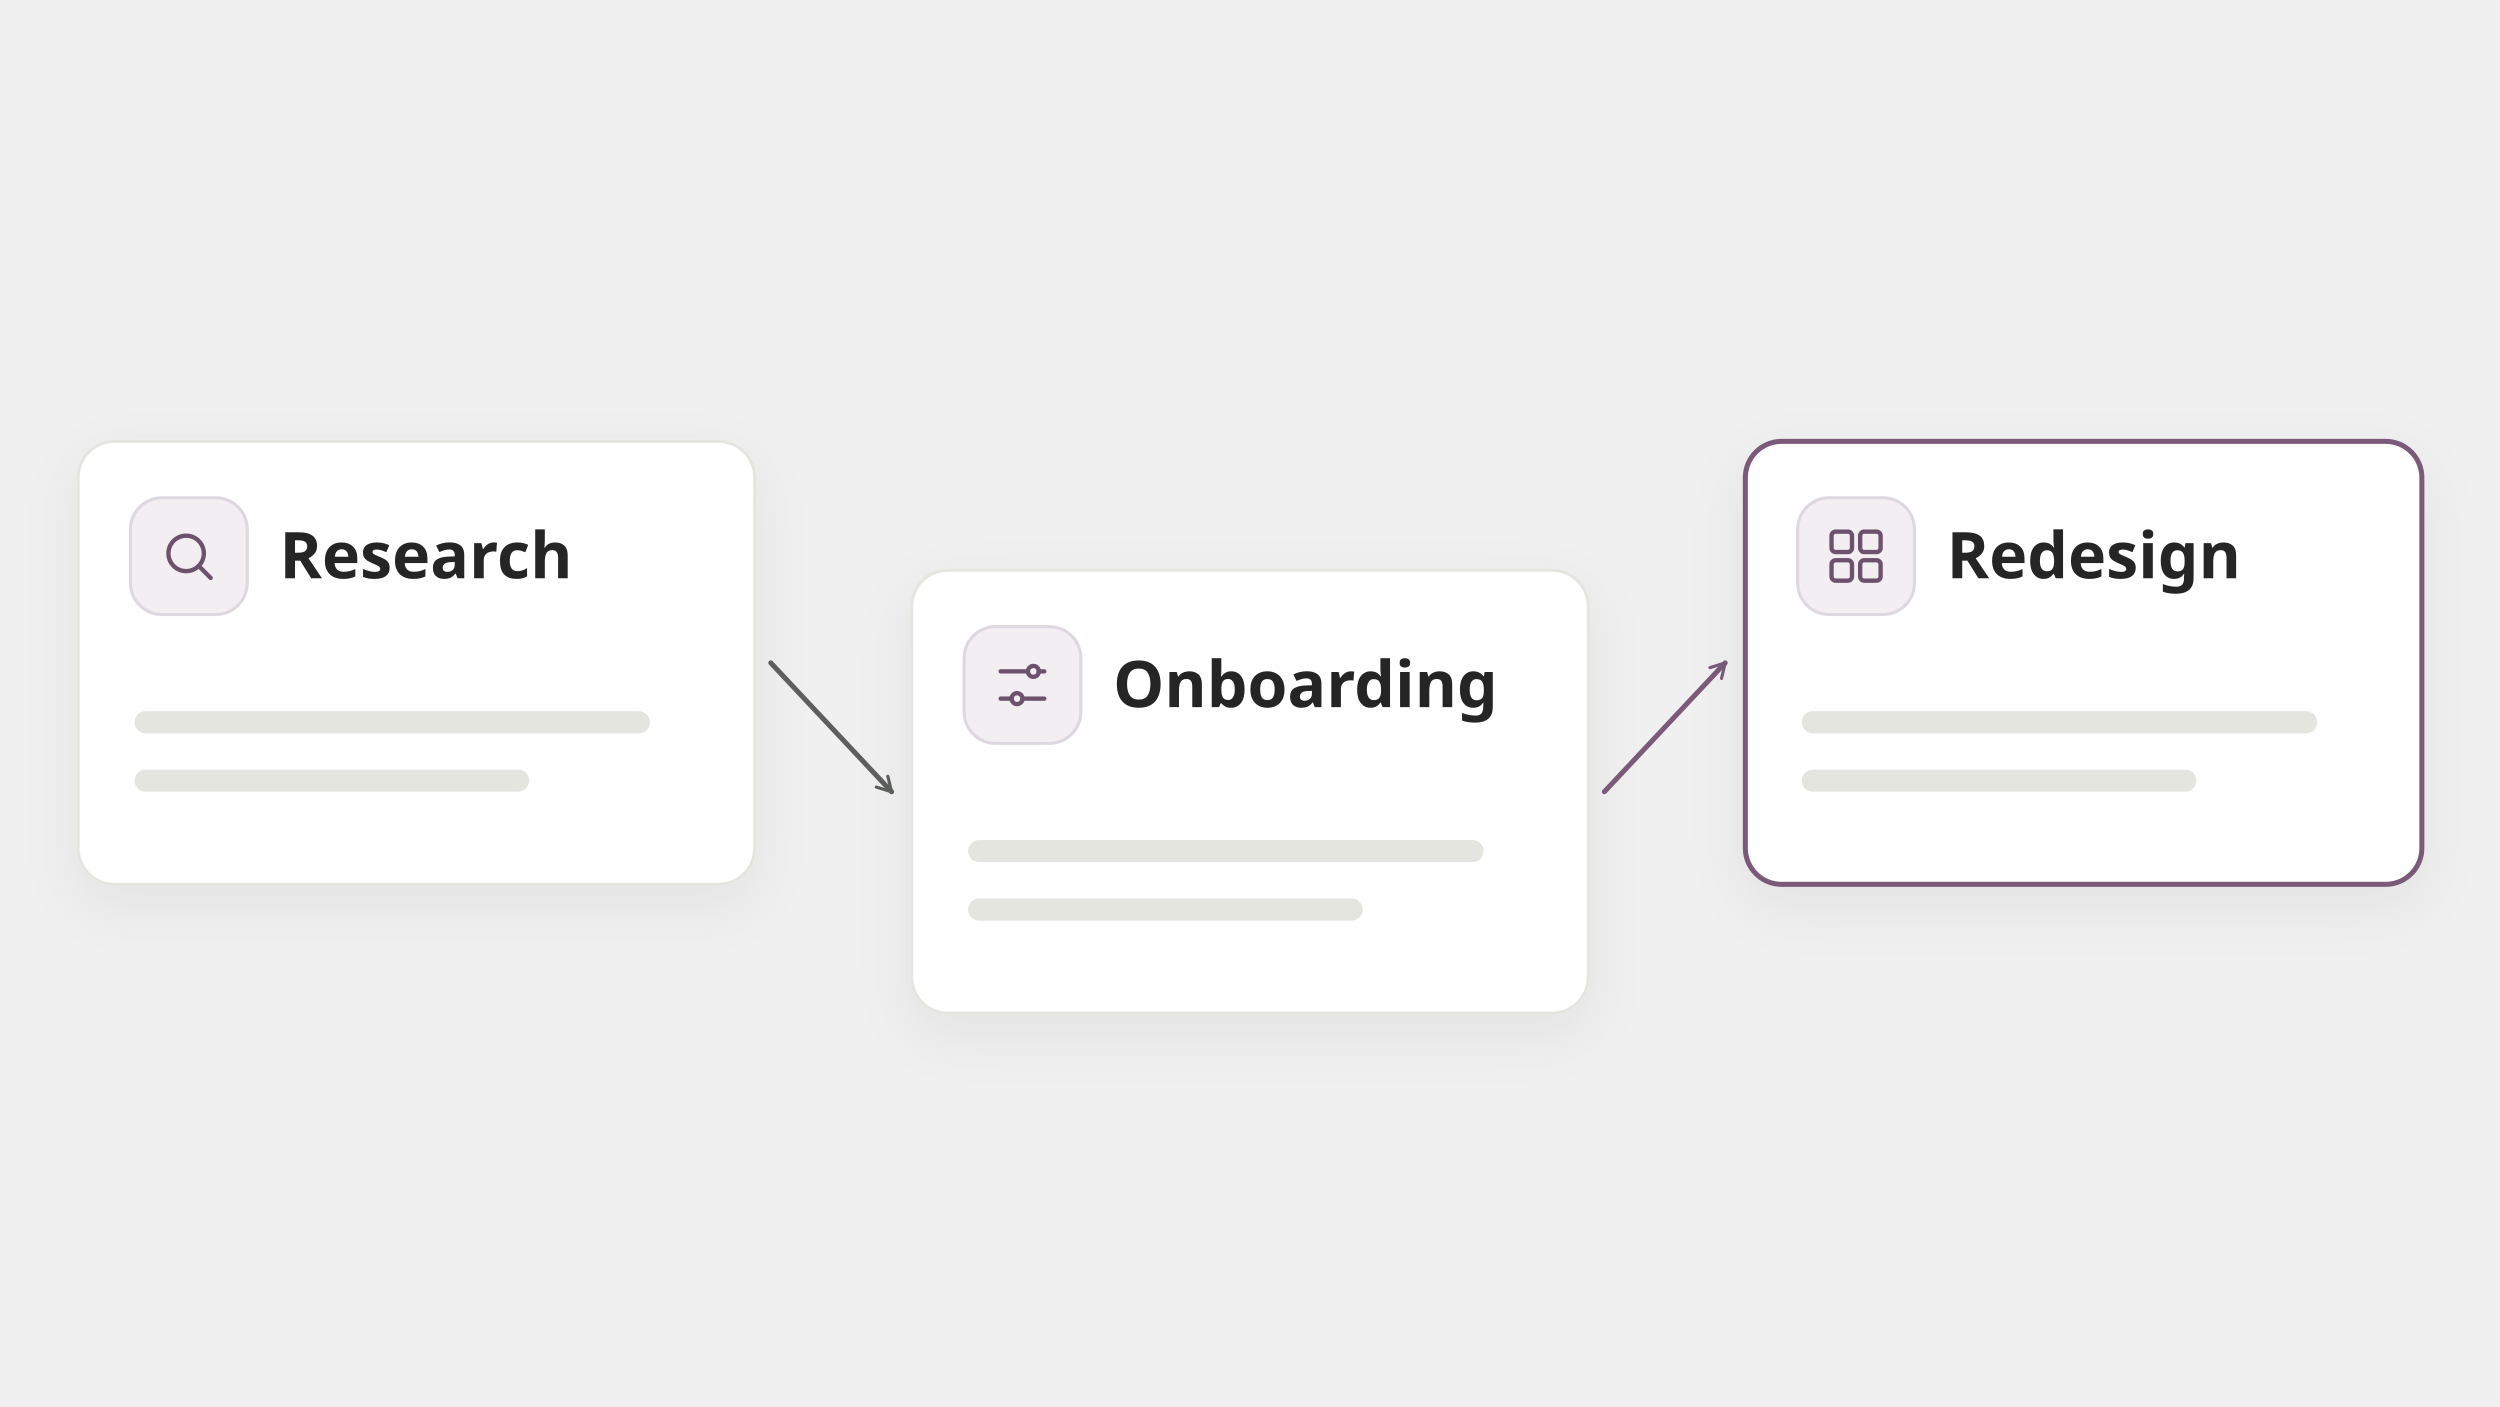
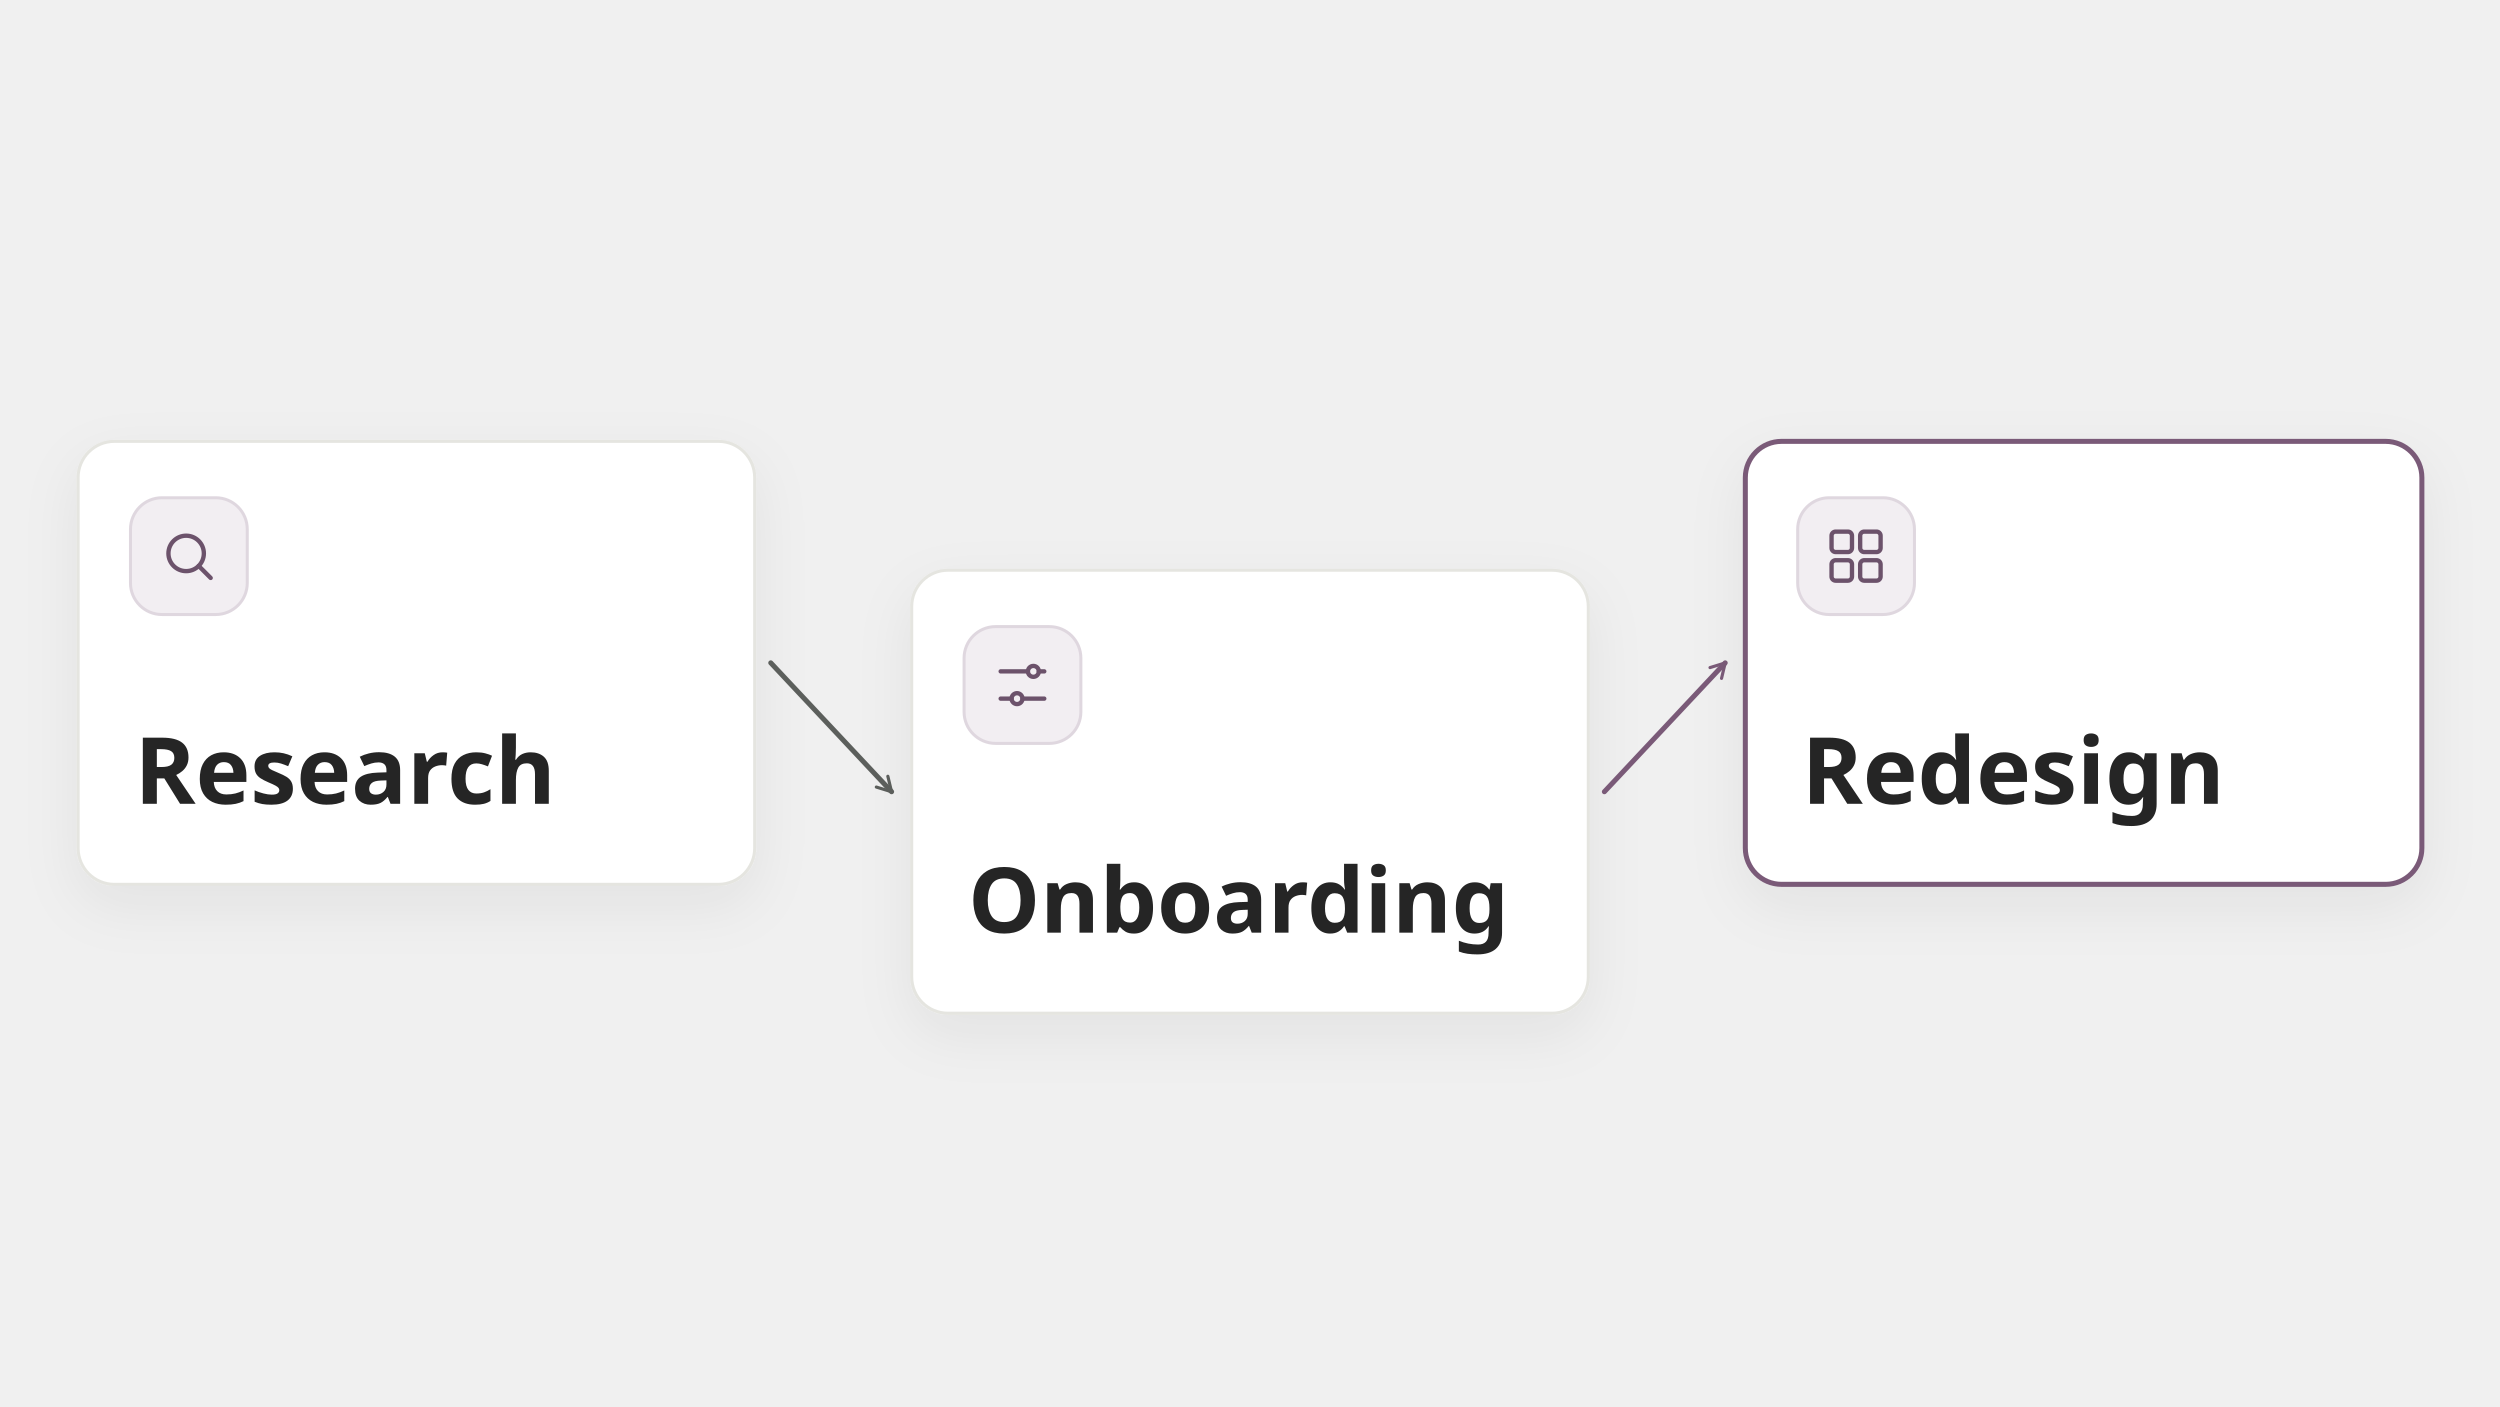
<svg xmlns="http://www.w3.org/2000/svg" viewBox="0 0 1280 720" width="1280" height="720">
  <defs>
    <filter id="sh" x="-20%" y="-20%" width="140%" height="160%">
      <feDropShadow dx="0" dy="1" stdDeviation="1" flood-color="#252525" flood-opacity="0.05" />
      <feDropShadow dx="0" dy="10" stdDeviation="14" flood-color="#252525" flood-opacity="0.06" />
    </filter>
    <marker id="hn" viewBox="0 0 10 10" refX="8" refY="5" markerWidth="7" markerHeight="7" markerUnits="userSpaceOnUse" orient="auto" overflow="visible">
      <path d="M1 1L8 5 1 9" fill="none" stroke="#5c5f5c" stroke-width="1.6" stroke-linecap="round" stroke-linejoin="round" transform="scale(1.4) translate(-2.3 -1.4)" />
    </marker>
    <marker id="ha" viewBox="0 0 10 10" refX="8" refY="5" markerWidth="7" markerHeight="7" markerUnits="userSpaceOnUse" orient="auto" overflow="visible">
      <path d="M1 1L8 5 1 9" fill="none" stroke="#7a5a78" stroke-width="1.6" stroke-linecap="round" stroke-linejoin="round" transform="scale(1.4) translate(-2.3 -1.4)" />
    </marker>
  </defs>
  <g transform="translate(640 360) scale(1.030928) translate(-640 -360)">
    <rect x="58" y="230" width="336" height="220" rx="18" fill="#ffffff" stroke="#e5e5e0" stroke-width="1.5" filter="url(#sh)" />
    <rect x="84" y="258" width="58" height="58" rx="15.66" fill="#f2eef2" stroke="#dfd7df" stroke-width="1.5" />
    <g transform="translate(96.76 270.76) scale(1.353333)" fill="none" stroke="#6c526b" stroke-width="1.6" stroke-linecap="round" stroke-linejoin="round" color="#6c526b">
      <circle cx="11" cy="11" r="6.5" />
      <path d="M20 20l-4.4-4.4" />
    </g>
-     <text x="158" y="298" font-family="Montserrat, system-ui, sans-serif" font-size="32" font-weight="600" fill="#252525" text-anchor="start">Research</text>
-     <rect x="86" y="364" width="256" height="11" rx="5.5" fill="#e5e5e0" />
-     <rect x="86" y="393" width="196" height="11" rx="5.5" fill="#e5e5e0" />
+     <text x="86" y="410" font-family="Montserrat, system-ui, sans-serif" font-size="46" font-weight="600" fill="#252525" text-anchor="start">Research</text>
    <path d="M402 340L462 404" fill="none" stroke="#5c5f5c" stroke-width="2.5" stroke-linecap="round" stroke-linejoin="round" marker-end="url(#hn)" />
    <rect x="472" y="294" width="336" height="220" rx="18" fill="#ffffff" stroke="#e5e5e0" stroke-width="1.5" filter="url(#sh)" />
    <rect x="498" y="322" width="58" height="58" rx="15.66" fill="#f2eef2" stroke="#dfd7df" stroke-width="1.5" />
    <g transform="translate(510.76 334.76) scale(1.353333)" fill="none" stroke="#6c526b" stroke-width="1.6" stroke-linecap="round" stroke-linejoin="round" color="#6c526b">
      <path d="M4 7h10M18 7h2M4 17h4M12 17h8" />
      <circle cx="16" cy="7" r="2" />
      <circle cx="10" cy="17" r="2" />
    </g>
-     <text x="572" y="362" font-family="Montserrat, system-ui, sans-serif" font-size="32" font-weight="600" fill="#252525" text-anchor="start">Onboarding</text>
-     <rect x="500" y="428" width="256" height="11" rx="5.5" fill="#e5e5e0" />
-     <rect x="500" y="457" width="196" height="11" rx="5.5" fill="#e5e5e0" />
+     <text x="500" y="474" font-family="Montserrat, system-ui, sans-serif" font-size="45" font-weight="600" fill="#252525" text-anchor="start">Onboarding</text>
    <path d="M816 404L876 340" fill="none" stroke="#7a5a78" stroke-width="2.5" stroke-linecap="round" stroke-linejoin="round" marker-end="url(#ha)" />
    <rect x="886" y="230" width="336" height="220" rx="18" fill="#ffffff" stroke="#7a5a78" stroke-width="2.5" filter="url(#sh)" />
    <rect x="912" y="258" width="58" height="58" rx="15.66" fill="#f2eef2" stroke="#dfd7df" stroke-width="1.5" />
    <g transform="translate(924.76 270.76) scale(1.353333)" fill="none" stroke="#6c526b" stroke-width="1.6" stroke-linecap="round" stroke-linejoin="round" color="#6c526b">
      <rect x="3" y="3" width="7.5" height="7.5" rx="1.5" />
      <rect x="13.5" y="3" width="7.5" height="7.5" rx="1.5" />
      <rect x="3" y="13.5" width="7.5" height="7.5" rx="1.5" />
      <rect x="13.5" y="13.5" width="7.5" height="7.5" rx="1.5" />
    </g>
-     <text x="986" y="298" font-family="Montserrat, system-ui, sans-serif" font-size="32" font-weight="600" fill="#252525" text-anchor="start">Redesign</text>
-     <rect x="914" y="364" width="256" height="11" rx="5.5" fill="#e5e5e0" />
-     <rect x="914" y="393" width="196" height="11" rx="5.5" fill="#e5e5e0" />
+     <text x="914" y="410" font-family="Montserrat, system-ui, sans-serif" font-size="46" font-weight="600" fill="#252525" text-anchor="start">Redesign</text>
  </g>
</svg>
